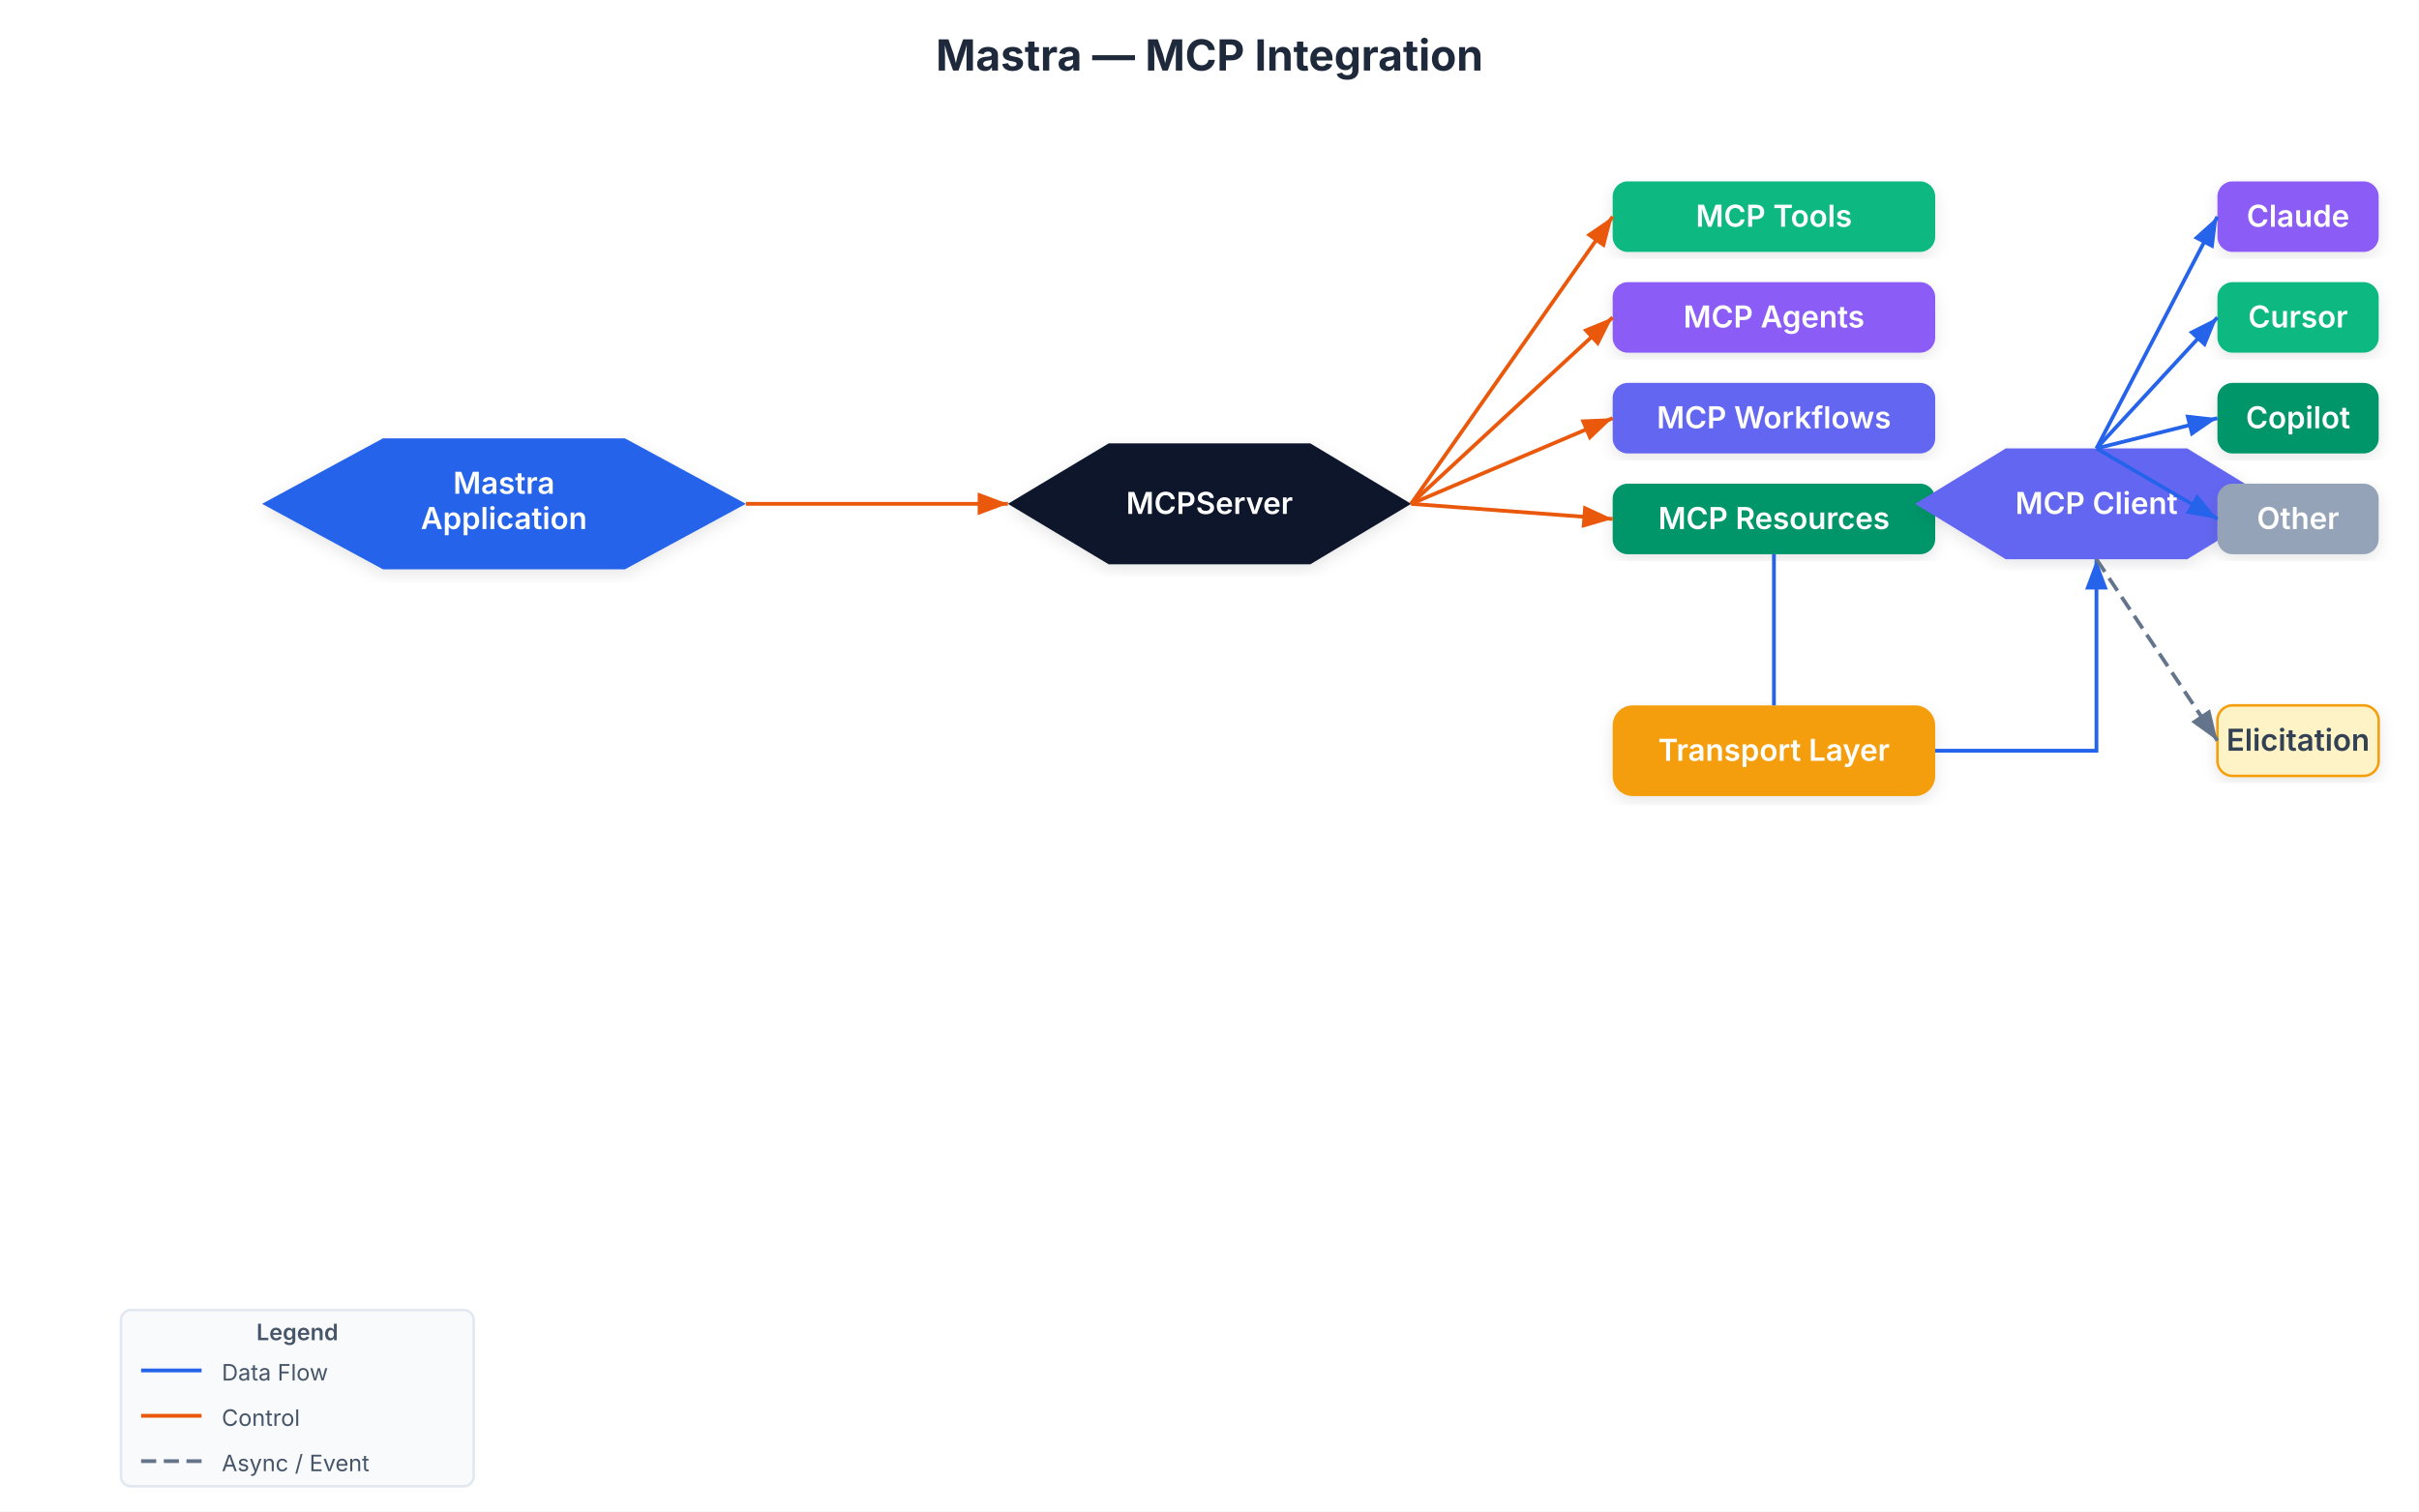
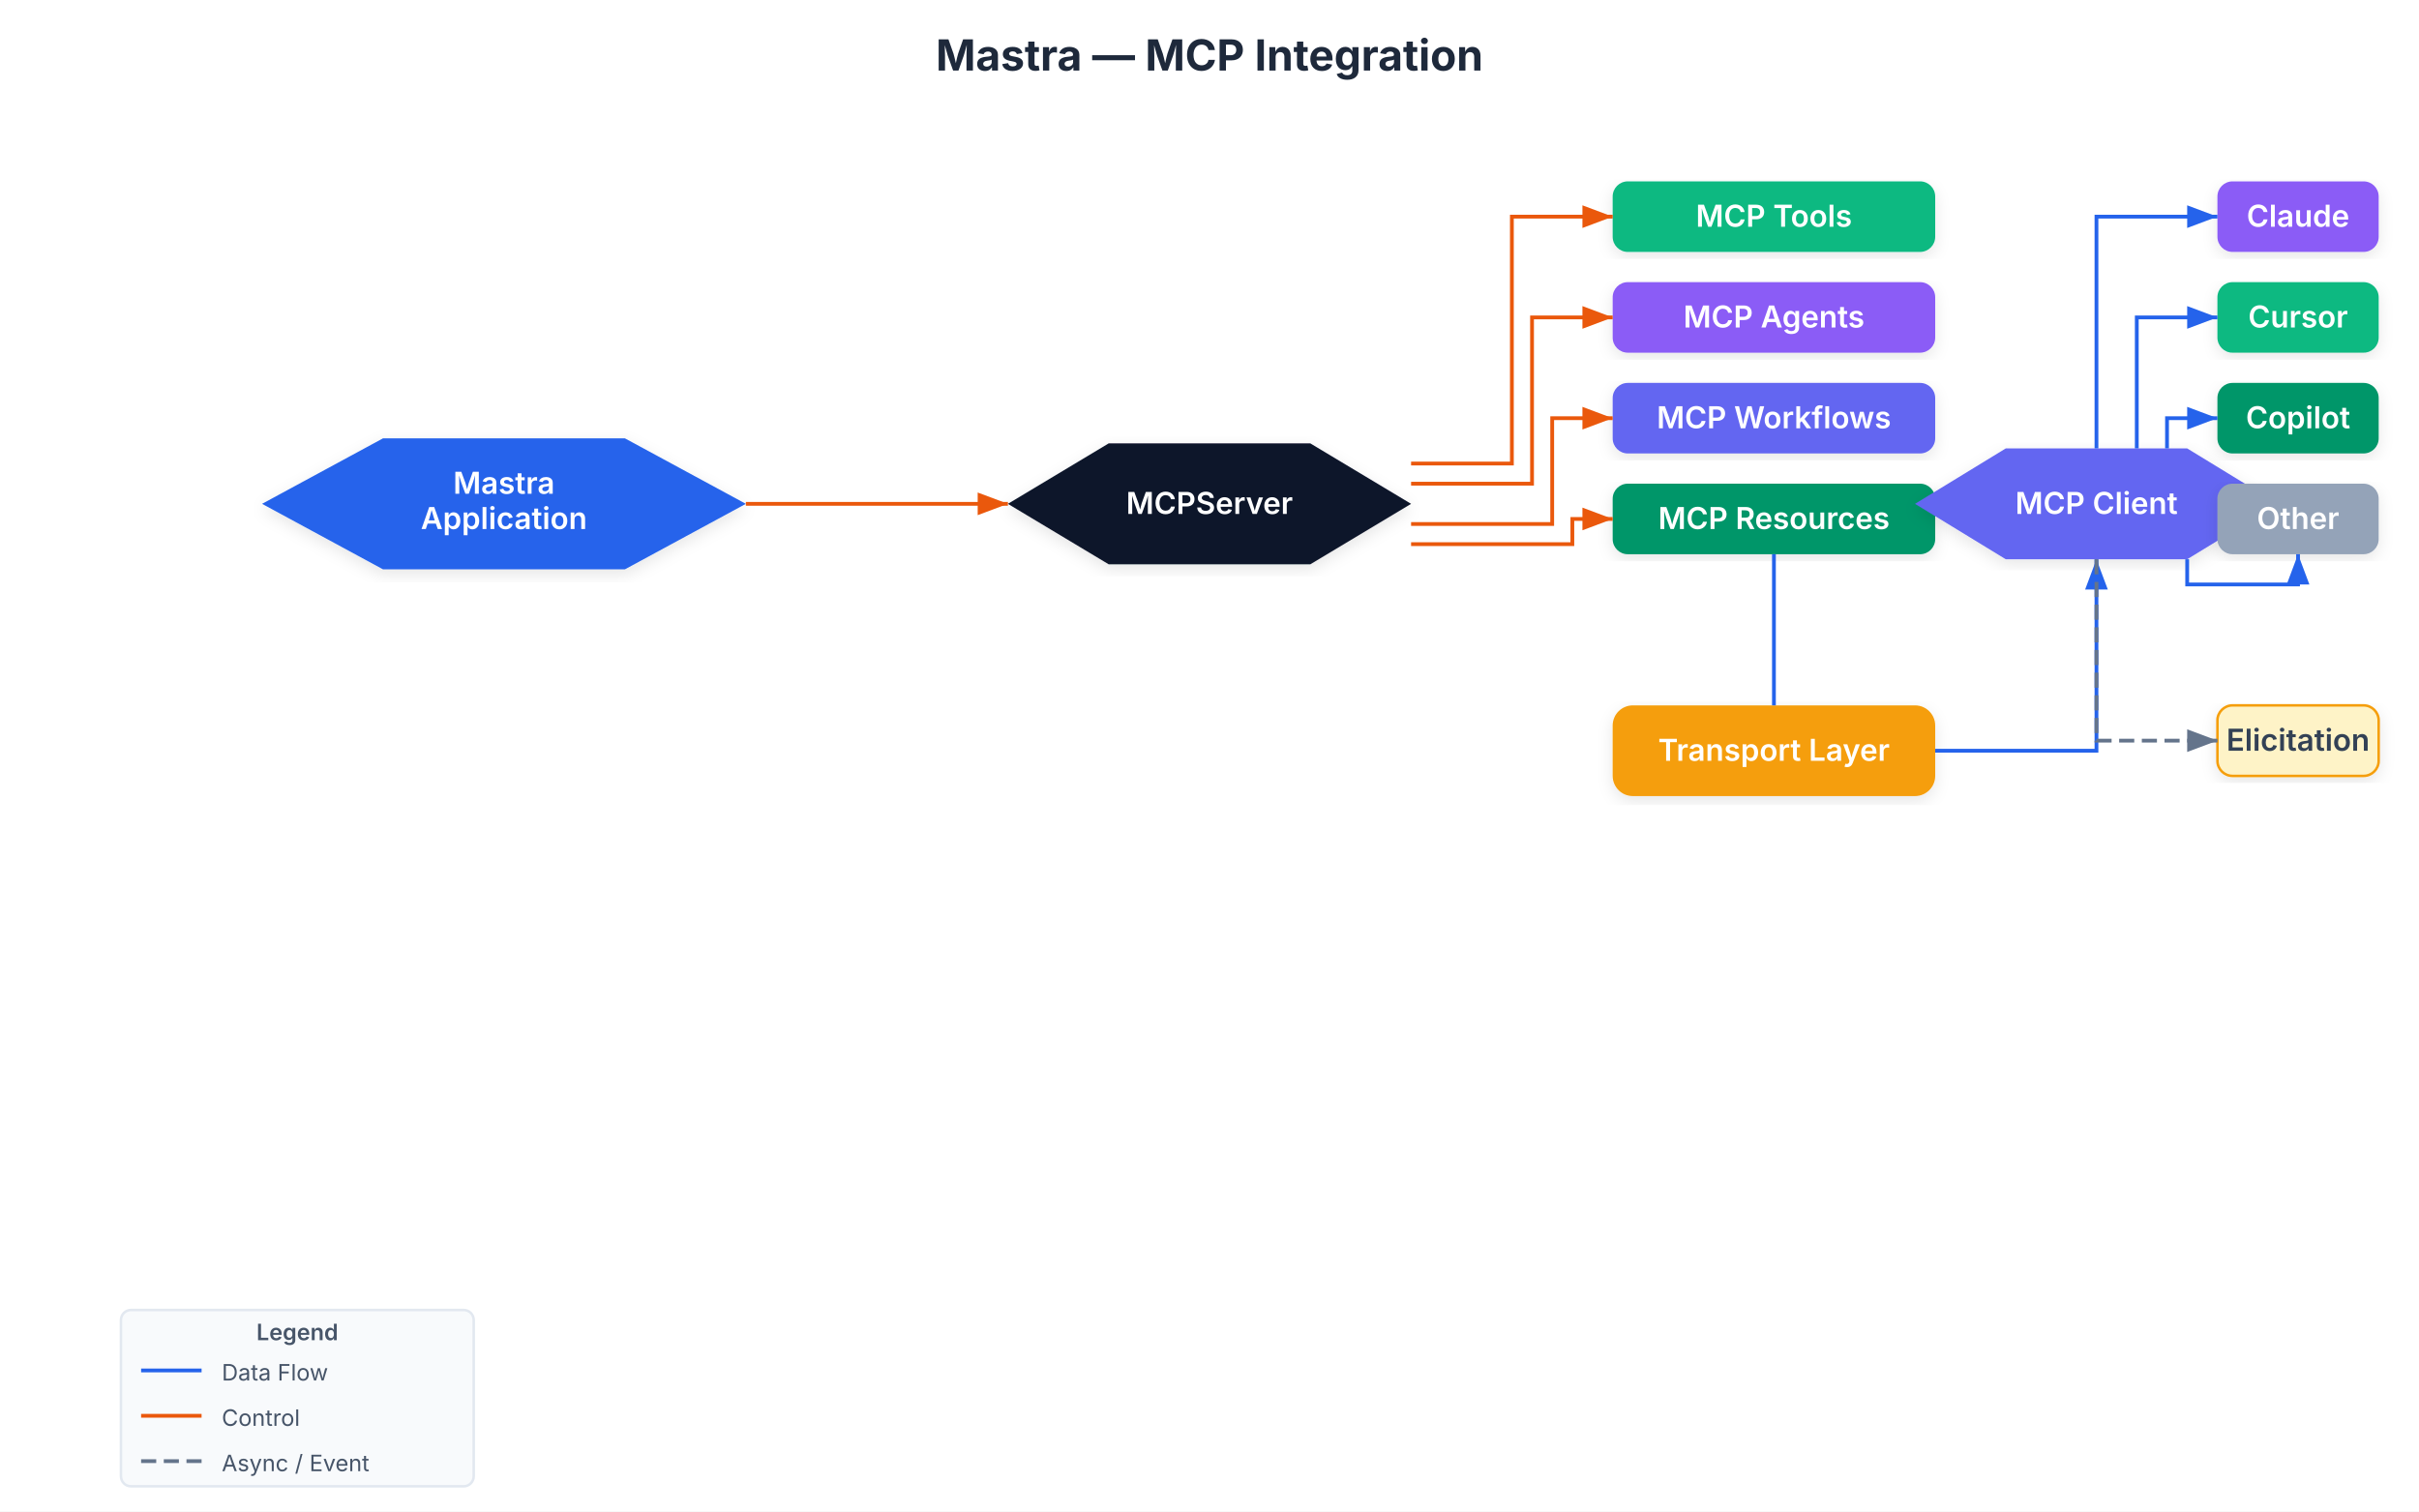
<svg xmlns="http://www.w3.org/2000/svg" viewBox="0 0 960 600">
  <style>
    text { font-family: Inter, system-ui, -apple-system, sans-serif; }
    .mono { font-family: JetBrains Mono, Fira Code, monospace; }
    .title { font-size: 17px; font-weight: 700; fill: #1e293b; }
    .comp  { font-size: 12px; font-weight: 600; fill: #ffffff; }
    .comp-d { font-size: 12px; font-weight: 600; fill: #334155; }
    .label { font-size: 10px; fill: #64748b; }
    .anno  { font-size: 9px; fill: #94a3b8; }
    .legend { font-size: 9px; fill: #475569; }
  </style>
  <defs>
    <filter id="shadow">
      <feDropShadow dx="0" dy="2" stdDeviation="3" flood-opacity="0.1" />
    </filter>
    <marker id="arr-blue" markerWidth="8" markerHeight="6" refX="8" refY="3" orient="auto">
      <path d="M0,0 L8,3 L0,6 Z" fill="#2563eb" />
    </marker>
    <marker id="arr-orange" markerWidth="8" markerHeight="6" refX="8" refY="3" orient="auto">
      <path d="M0,0 L8,3 L0,6 Z" fill="#ea580c" />
    </marker>
    <marker id="arr-green" markerWidth="8" markerHeight="6" refX="8" refY="3" orient="auto">
      <path d="M0,0 L8,3 L0,6 Z" fill="#059669" />
    </marker>
    <marker id="arr-purple" markerWidth="8" markerHeight="6" refX="8" refY="3" orient="auto">
      <path d="M0,0 L8,3 L0,6 Z" fill="#7c3aed" />
    </marker>
    <marker id="arr-gray" markerWidth="8" markerHeight="6" refX="8" refY="3" orient="auto">
      <path d="M0,0 L8,3 L0,6 Z" fill="#64748b" />
    </marker>
  </defs>
  <rect width="960" height="600" fill="#ffffff" />
  <text x="480" y="28" text-anchor="middle" class="title">Mastra — MCP Integration</text>
  <polygon points="104,200 152,174 248,174 296,200 248,226 152,226" fill="#2563eb" filter="url(#shadow)" />
  <text x="200" y="196" text-anchor="middle" class="comp">Mastra</text>
  <text x="200" y="210" text-anchor="middle" class="comp">Application</text>
  <polygon points="400,200 440,176 520,176 560,200 520,224 440,224" fill="#0f172a" filter="url(#shadow)" />
  <text x="480" y="204" text-anchor="middle" class="comp">MCPServer</text>
  <rect x="640" y="72" width="128" height="28" rx="6" fill="#10b981" filter="url(#shadow)" />
  <text x="704" y="90" text-anchor="middle" class="comp">MCP Tools</text>
  <rect x="640" y="112" width="128" height="28" rx="6" fill="#8b5cf6" filter="url(#shadow)" />
  <text x="704" y="130" text-anchor="middle" class="comp">MCP Agents</text>
  <rect x="640" y="152" width="128" height="28" rx="6" fill="#6366f1" filter="url(#shadow)" />
  <text x="704" y="170" text-anchor="middle" class="comp">MCP Workflows</text>
  <rect x="640" y="192" width="128" height="28" rx="6" fill="#059669" filter="url(#shadow)" />
  <text x="704" y="210" text-anchor="middle" class="comp">MCP Resources</text>
  <rect x="640" y="280" width="128" height="36" rx="8" fill="#f59e0b" filter="url(#shadow)" />
  <text x="704" y="302" text-anchor="middle" class="comp">Transport Layer</text>
  <polygon points="760,200 796,178 868,178 904,200 868,222 796,222" fill="#6366f1" filter="url(#shadow)" />
  <text x="832" y="204" text-anchor="middle" class="comp">MCP Client</text>
  <rect x="880" y="72" width="64" height="28" rx="6" fill="#8b5cf6" filter="url(#shadow)" />
  <text x="912" y="90" text-anchor="middle" class="comp">Claude</text>
  <rect x="880" y="112" width="64" height="28" rx="6" fill="#10b981" filter="url(#shadow)" />
  <text x="912" y="130" text-anchor="middle" class="comp">Cursor</text>
  <rect x="880" y="152" width="64" height="28" rx="6" fill="#059669" filter="url(#shadow)" />
  <text x="912" y="170" text-anchor="middle" class="comp">Copilot</text>
  <rect x="880" y="192" width="64" height="28" rx="6" fill="#94a3b8" filter="url(#shadow)" />
  <text x="912" y="210" text-anchor="middle" class="comp">Other</text>
  <rect x="880" y="280" width="64" height="28" rx="6" fill="#fef3c7" stroke="#f59e0b" stroke-width="1" filter="url(#shadow)" />
  <text x="912" y="298" text-anchor="middle" class="comp-d">Elicitation</text>
  <path d="M296,200 L400,200" fill="none" stroke="#ea580c" stroke-width="1.5" marker-end="url(#arr-orange)" />
-   <path d="M560,200 L640,86" fill="none" stroke="#ea580c" stroke-width="1.5" marker-end="url(#arr-orange)" />
-   <path d="M560,200 L640,126" fill="none" stroke="#ea580c" stroke-width="1.5" marker-end="url(#arr-orange)" />
-   <path d="M560,200 L640,166" fill="none" stroke="#ea580c" stroke-width="1.5" marker-end="url(#arr-orange)" />
-   <path d="M560,200 L640,206" fill="none" stroke="#ea580c" stroke-width="1.5" marker-end="url(#arr-orange)" />
+   <path d="M560,184 L600,184 L600,86 L640,86" fill="none" stroke="#ea580c" stroke-width="1.5" marker-end="url(#arr-orange)" />
+   <path d="M560,192 L608,192 L608,126 L640,126" fill="none" stroke="#ea580c" stroke-width="1.5" marker-end="url(#arr-orange)" />
+   <path d="M560,208 L616,208 L616,166 L640,166" fill="none" stroke="#ea580c" stroke-width="1.5" marker-end="url(#arr-orange)" />
+   <path d="M560,216 L624,216 L624,206 L640,206" fill="none" stroke="#ea580c" stroke-width="1.5" marker-end="url(#arr-orange)" />
  <line x1="704" y1="220" x2="704" y2="280" stroke="#2563eb" stroke-width="1.5" />
  <path d="M768,298 L832,298 L832,222" fill="none" stroke="#2563eb" stroke-width="1.5" marker-end="url(#arr-blue)" />
-   <path d="M832,178 L880,86" fill="none" stroke="#2563eb" stroke-width="1.5" marker-end="url(#arr-blue)" />
-   <path d="M832,178 L880,126" fill="none" stroke="#2563eb" stroke-width="1.5" marker-end="url(#arr-blue)" />
-   <path d="M832,178 L880,166" fill="none" stroke="#2563eb" stroke-width="1.5" marker-end="url(#arr-blue)" />
-   <path d="M832,178 L880,206" fill="none" stroke="#2563eb" stroke-width="1.5" marker-end="url(#arr-blue)" />
-   <path d="M832,222 L880,294" fill="none" stroke="#64748b" stroke-width="1.5" stroke-dasharray="6 3" marker-end="url(#arr-gray)" />
+   <path d="M832,178 L832,86 L880,86" fill="none" stroke="#2563eb" stroke-width="1.5" marker-end="url(#arr-blue)" />
+   <path d="M848,178 L848,126 L880,126" fill="none" stroke="#2563eb" stroke-width="1.5" marker-end="url(#arr-blue)" />
+   <path d="M860,178 L860,166 L880,166" fill="none" stroke="#2563eb" stroke-width="1.5" marker-end="url(#arr-blue)" />
+   <path d="M868,222 L868,232 L912,232 L912,220" fill="none" stroke="#2563eb" stroke-width="1.5" marker-end="url(#arr-blue)" />
+   <path d="M832,222 L832,294 L880,294" fill="none" stroke="#64748b" stroke-width="1.5" stroke-dasharray="6 3" marker-end="url(#arr-gray)" />
  <rect x="48" y="520" width="140" height="70" rx="4" fill="#f8fafc" stroke="#e2e8f0" stroke-width="1" />
  <text x="118" y="532" text-anchor="middle" class="legend" font-weight="600">Legend</text>
  <line x1="56" y1="544" x2="80" y2="544" stroke="#2563eb" stroke-width="1.5" />
  <text x="88" y="548" class="legend">Data Flow</text>
  <line x1="56" y1="562" x2="80" y2="562" stroke="#ea580c" stroke-width="1.5" />
  <text x="88" y="566" class="legend">Control</text>
  <line x1="56" y1="580" x2="80" y2="580" stroke="#64748b" stroke-width="1.5" stroke-dasharray="6 3" />
  <text x="88" y="584" class="legend">Async / Event</text>
</svg>
